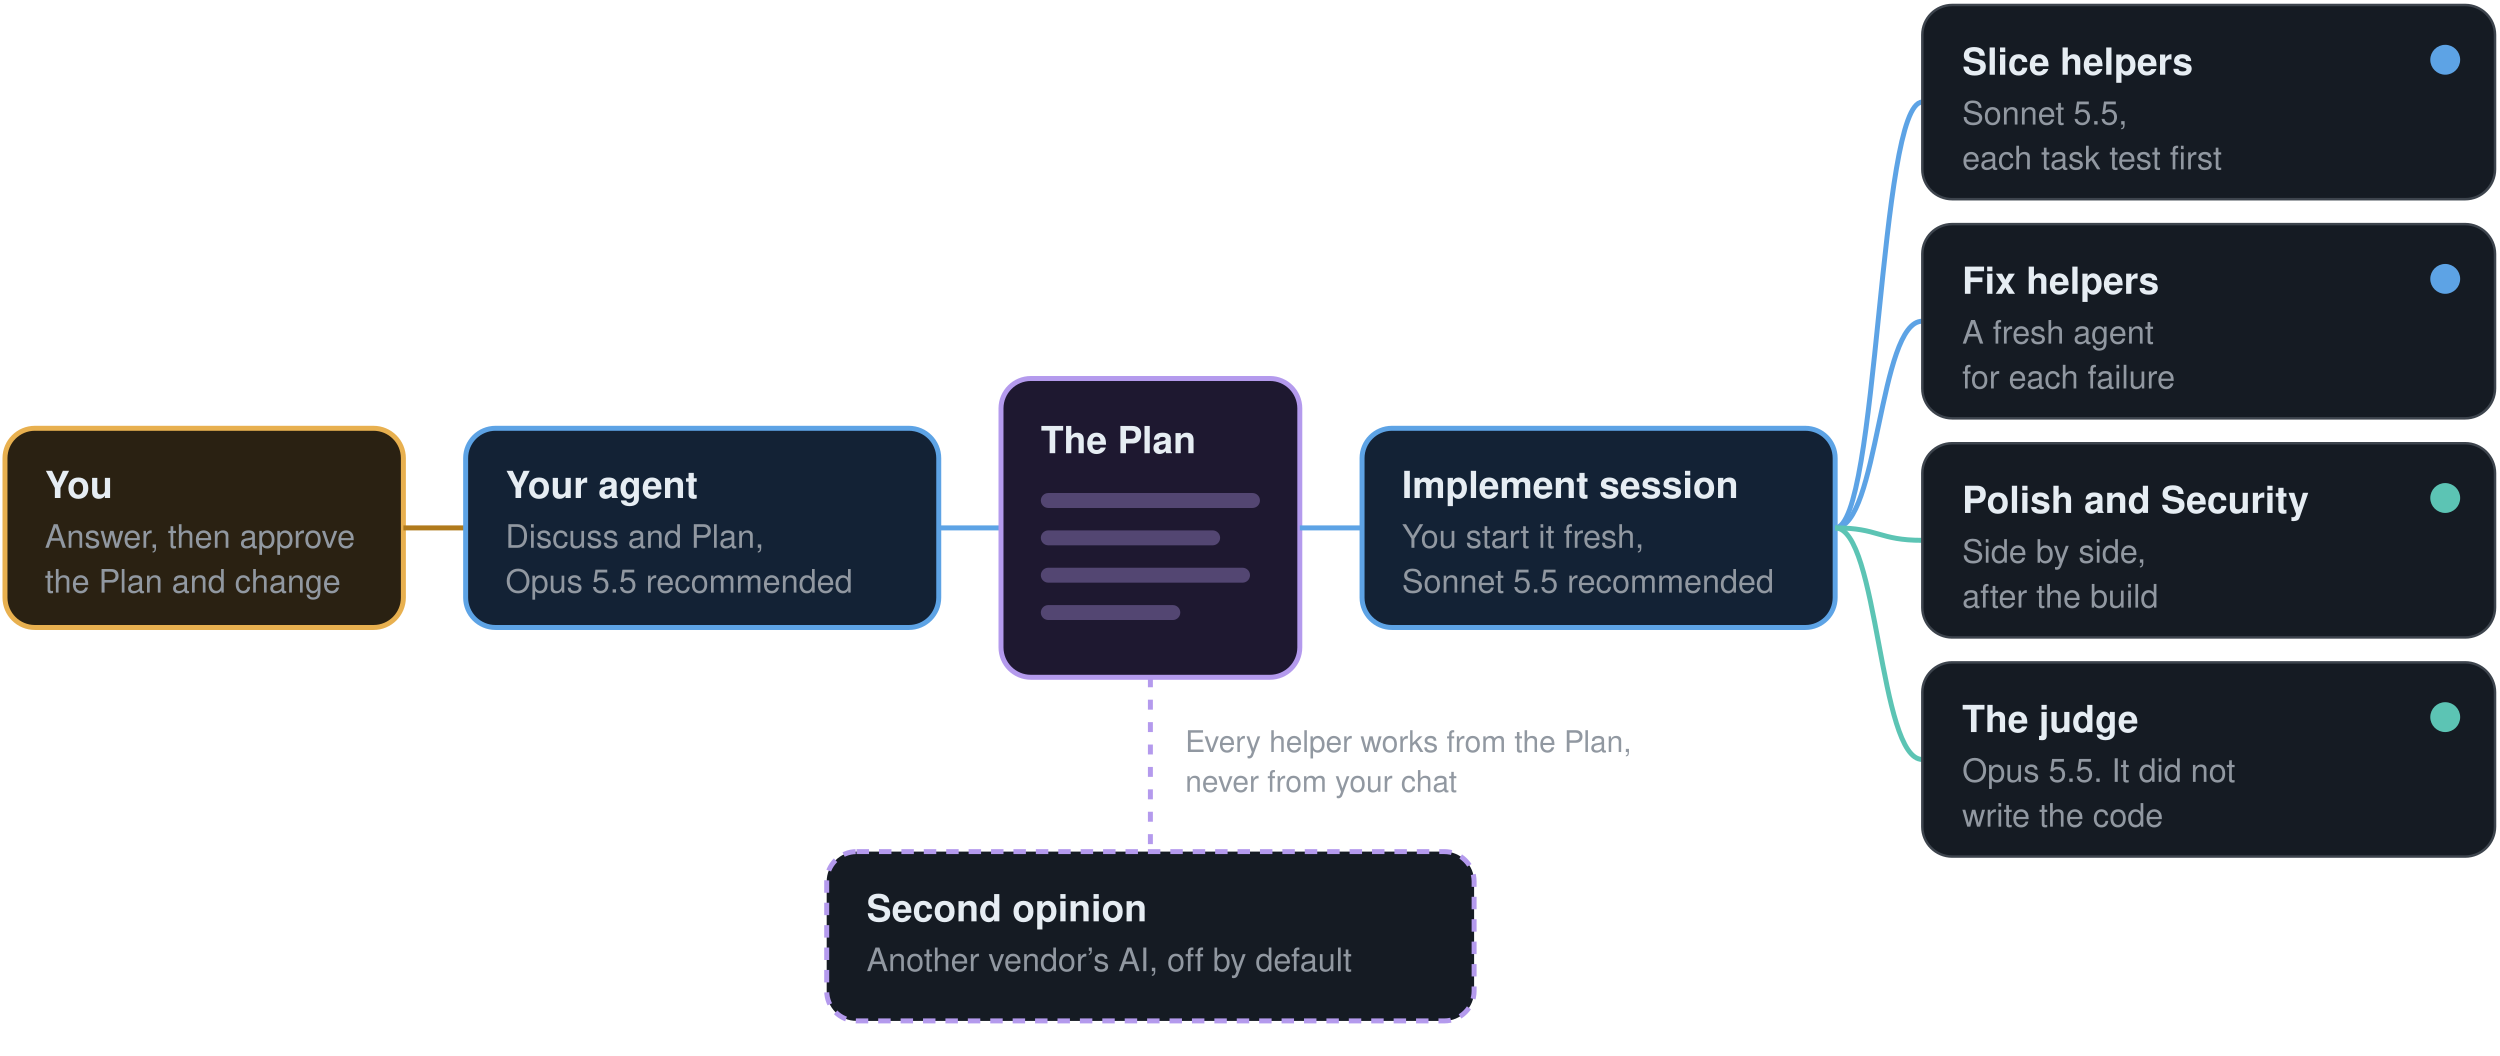
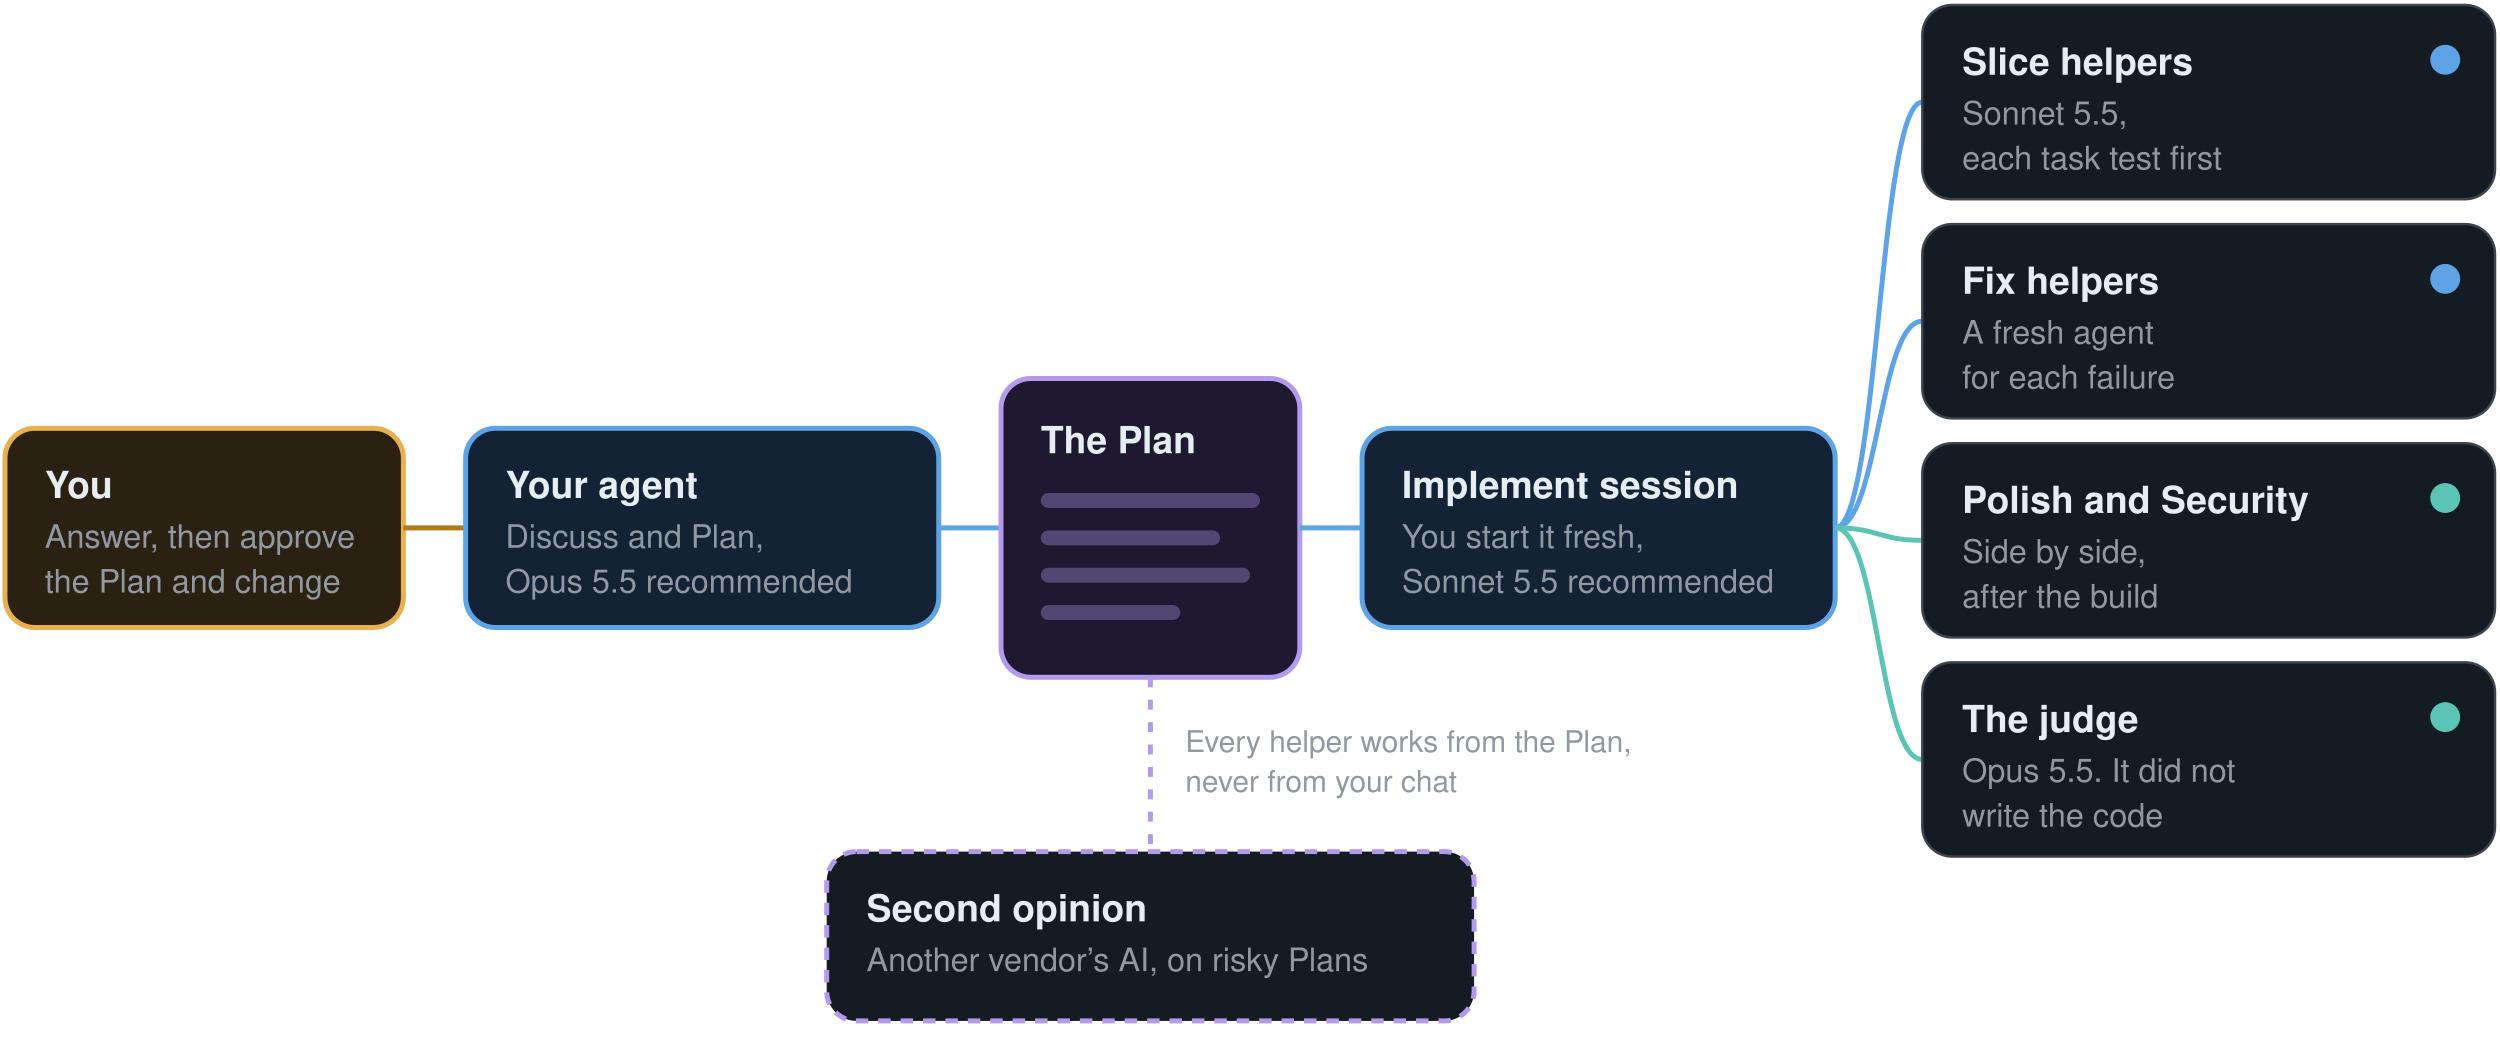
- <svg xmlns="http://www.w3.org/2000/svg" width="1004" height="424" viewBox="-2 -2 1004 424" role="img" aria-label="Who does what: you and your agent on Opus 5.5 discuss and write the Plan; the implement session you start on Sonnet 5.5 hands work to slice helpers and fix helpers; Polish and Security run side by side; a judge that did not write the code checks it; a second opinion from another vendor is optional">
+ <svg xmlns="http://www.w3.org/2000/svg" width="1004" height="424" viewBox="-2 -2 1004 424" role="img" aria-label="Who does what: you and your agent on Opus 5.5 discuss and write the Plan; the implement session you start on Sonnet 5.5 hands work to slice helpers and fix helpers; Polish and Security run side by side; a judge that did not write the code checks it; a second opinion from another vendor reviews risky Plans by itself">
  <rect x="0" y="170" width="160" height="80" rx="12" fill="#2a2112" stroke="#e8b04f" stroke-width="2" />
  <text x="16" y="198" font-family="-apple-system, BlinkMacSystemFont, 'Segoe UI', 'Helvetica Neue', Helvetica, Arial, sans-serif" font-size="15" font-weight="650" fill="#e6edf3" text-anchor="start">You</text>
  <text x="16" y="218" font-family="-apple-system, BlinkMacSystemFont, 'Segoe UI', 'Helvetica Neue', Helvetica, Arial, sans-serif" font-size="13" font-weight="400" fill="#9198a1" text-anchor="start">Answer, then approve</text>
  <text x="16" y="236" font-family="-apple-system, BlinkMacSystemFont, 'Segoe UI', 'Helvetica Neue', Helvetica, Arial, sans-serif" font-size="13" font-weight="400" fill="#9198a1" text-anchor="start">the Plan and change</text>
  <path d="M160 210 C172.5 210 172.5 210 185 210" fill="none" stroke="#b07a1c" stroke-width="2" />
  <rect x="185" y="170" width="190" height="80" rx="12" fill="#132235" stroke="#5da3e5" stroke-width="2" />
  <text x="201" y="198" font-family="-apple-system, BlinkMacSystemFont, 'Segoe UI', 'Helvetica Neue', Helvetica, Arial, sans-serif" font-size="15" font-weight="650" fill="#e6edf3" text-anchor="start">Your agent</text>
  <text x="201" y="218" font-family="-apple-system, BlinkMacSystemFont, 'Segoe UI', 'Helvetica Neue', Helvetica, Arial, sans-serif" font-size="13" font-weight="400" fill="#9198a1" text-anchor="start">Discuss and Plan,</text>
  <text x="201" y="236" font-family="-apple-system, BlinkMacSystemFont, 'Segoe UI', 'Helvetica Neue', Helvetica, Arial, sans-serif" font-size="13" font-weight="400" fill="#9198a1" text-anchor="start">Opus 5.5 recommended</text>
  <path d="M375 210 C387.5 210 387.5 210 400 210" fill="none" stroke="#5da3e5" stroke-width="2" />
  <rect x="400" y="150" width="120" height="120" rx="12" fill="#1e1830" stroke="#b49aed" stroke-width="2" />
  <text x="416" y="180" font-family="-apple-system, BlinkMacSystemFont, 'Segoe UI', 'Helvetica Neue', Helvetica, Arial, sans-serif" font-size="15" font-weight="650" fill="#e6edf3" text-anchor="start">The Plan</text>
  <rect x="416" y="196" width="88" height="6" rx="3" fill="#b49aed" fill-opacity="0.35" />
  <rect x="416" y="211" width="72" height="6" rx="3" fill="#b49aed" fill-opacity="0.35" />
  <rect x="416" y="226" width="84" height="6" rx="3" fill="#b49aed" fill-opacity="0.35" />
  <rect x="416" y="241" width="56" height="6" rx="3" fill="#b49aed" fill-opacity="0.35" />
  <path d="M520 210 C532.5 210 532.5 210 545 210" fill="none" stroke="#5da3e5" stroke-width="2" />
  <rect x="545" y="170" width="190" height="80" rx="12" fill="#132235" stroke="#5da3e5" stroke-width="2" />
  <text x="561" y="198" font-family="-apple-system, BlinkMacSystemFont, 'Segoe UI', 'Helvetica Neue', Helvetica, Arial, sans-serif" font-size="15" font-weight="650" fill="#e6edf3" text-anchor="start">Implement session</text>
  <text x="561" y="218" font-family="-apple-system, BlinkMacSystemFont, 'Segoe UI', 'Helvetica Neue', Helvetica, Arial, sans-serif" font-size="13" font-weight="400" fill="#9198a1" text-anchor="start">You start it fresh,</text>
  <text x="561" y="236" font-family="-apple-system, BlinkMacSystemFont, 'Segoe UI', 'Helvetica Neue', Helvetica, Arial, sans-serif" font-size="13" font-weight="400" fill="#9198a1" text-anchor="start">Sonnet 5.5 recommended</text>
  <path d="M735 210 C752.5 210 752.5 39 770 39" fill="none" stroke="#5da3e5" stroke-width="2" />
  <rect x="770" y="0" width="230" height="78" rx="12" fill="#151b23" stroke="#3d444d" stroke-width="1" />
  <text x="786" y="28" font-family="-apple-system, BlinkMacSystemFont, 'Segoe UI', 'Helvetica Neue', Helvetica, Arial, sans-serif" font-size="15" font-weight="650" fill="#e6edf3" text-anchor="start">Slice helpers</text>
  <text x="786" y="48" font-family="-apple-system, BlinkMacSystemFont, 'Segoe UI', 'Helvetica Neue', Helvetica, Arial, sans-serif" font-size="13" font-weight="400" fill="#9198a1" text-anchor="start">Sonnet 5.5,</text>
  <text x="786" y="66" font-family="-apple-system, BlinkMacSystemFont, 'Segoe UI', 'Helvetica Neue', Helvetica, Arial, sans-serif" font-size="13" font-weight="400" fill="#9198a1" text-anchor="start">each task test first</text>
  <circle cx="980" cy="22" r="6" fill="#5da3e5" />
  <path d="M735 210 C752.5 210 752.5 127 770 127" fill="none" stroke="#5da3e5" stroke-width="2" />
  <rect x="770" y="88" width="230" height="78" rx="12" fill="#151b23" stroke="#3d444d" stroke-width="1" />
  <text x="786" y="116" font-family="-apple-system, BlinkMacSystemFont, 'Segoe UI', 'Helvetica Neue', Helvetica, Arial, sans-serif" font-size="15" font-weight="650" fill="#e6edf3" text-anchor="start">Fix helpers</text>
  <text x="786" y="136" font-family="-apple-system, BlinkMacSystemFont, 'Segoe UI', 'Helvetica Neue', Helvetica, Arial, sans-serif" font-size="13" font-weight="400" fill="#9198a1" text-anchor="start">A fresh agent</text>
  <text x="786" y="154" font-family="-apple-system, BlinkMacSystemFont, 'Segoe UI', 'Helvetica Neue', Helvetica, Arial, sans-serif" font-size="13" font-weight="400" fill="#9198a1" text-anchor="start">for each failure</text>
  <circle cx="980" cy="110" r="6" fill="#5da3e5" />
  <path d="M735 210 C752.5 210 752.5 215 770 215" fill="none" stroke="#5cc4b4" stroke-width="2" />
  <rect x="770" y="176" width="230" height="78" rx="12" fill="#151b23" stroke="#3d444d" stroke-width="1" />
  <text x="786" y="204" font-family="-apple-system, BlinkMacSystemFont, 'Segoe UI', 'Helvetica Neue', Helvetica, Arial, sans-serif" font-size="15" font-weight="650" fill="#e6edf3" text-anchor="start">Polish and Security</text>
  <text x="786" y="224" font-family="-apple-system, BlinkMacSystemFont, 'Segoe UI', 'Helvetica Neue', Helvetica, Arial, sans-serif" font-size="13" font-weight="400" fill="#9198a1" text-anchor="start">Side by side,</text>
  <text x="786" y="242" font-family="-apple-system, BlinkMacSystemFont, 'Segoe UI', 'Helvetica Neue', Helvetica, Arial, sans-serif" font-size="13" font-weight="400" fill="#9198a1" text-anchor="start">after the build</text>
  <circle cx="980" cy="198" r="6" fill="#5cc4b4" />
  <path d="M735 210 C752.5 210 752.5 303 770 303" fill="none" stroke="#5cc4b4" stroke-width="2" />
  <rect x="770" y="264" width="230" height="78" rx="12" fill="#151b23" stroke="#3d444d" stroke-width="1" />
  <text x="786" y="292" font-family="-apple-system, BlinkMacSystemFont, 'Segoe UI', 'Helvetica Neue', Helvetica, Arial, sans-serif" font-size="15" font-weight="650" fill="#e6edf3" text-anchor="start">The judge</text>
  <text x="786" y="312" font-family="-apple-system, BlinkMacSystemFont, 'Segoe UI', 'Helvetica Neue', Helvetica, Arial, sans-serif" font-size="13" font-weight="400" fill="#9198a1" text-anchor="start">Opus 5.5. It did not</text>
  <text x="786" y="330" font-family="-apple-system, BlinkMacSystemFont, 'Segoe UI', 'Helvetica Neue', Helvetica, Arial, sans-serif" font-size="13" font-weight="400" fill="#9198a1" text-anchor="start">write the code</text>
  <circle cx="980" cy="286" r="6" fill="#5cc4b4" />
  <path d="M460 270 C460.0 270 460.0 340 460 340" fill="none" stroke="#b49aed" stroke-width="2" stroke-dasharray="4 5" />
  <rect x="330" y="340" width="260" height="68" rx="12" fill="#151b23" stroke="#b49aed" stroke-width="2" stroke-dasharray="5 4" />
  <text x="346" y="368" font-family="-apple-system, BlinkMacSystemFont, 'Segoe UI', 'Helvetica Neue', Helvetica, Arial, sans-serif" font-size="15" font-weight="650" fill="#e6edf3" text-anchor="start">Second opinion</text>
-   <text x="346" y="388" font-family="-apple-system, BlinkMacSystemFont, 'Segoe UI', 'Helvetica Neue', Helvetica, Arial, sans-serif" font-size="13" font-weight="400" fill="#9198a1" text-anchor="start">Another vendor’s AI, off by default</text>
+   <text x="346" y="388" font-family="-apple-system, BlinkMacSystemFont, 'Segoe UI', 'Helvetica Neue', Helvetica, Arial, sans-serif" font-size="13" font-weight="400" fill="#9198a1" text-anchor="start">Another vendor’s AI, on risky Plans</text>
  <text x="474" y="300" font-family="-apple-system, BlinkMacSystemFont, 'Segoe UI', 'Helvetica Neue', Helvetica, Arial, sans-serif" font-size="12" font-weight="400" fill="#9198a1" text-anchor="start">Every helper works from the Plan,</text>
  <text x="474" y="316" font-family="-apple-system, BlinkMacSystemFont, 'Segoe UI', 'Helvetica Neue', Helvetica, Arial, sans-serif" font-size="12" font-weight="400" fill="#9198a1" text-anchor="start">never from your chat</text>
</svg>
